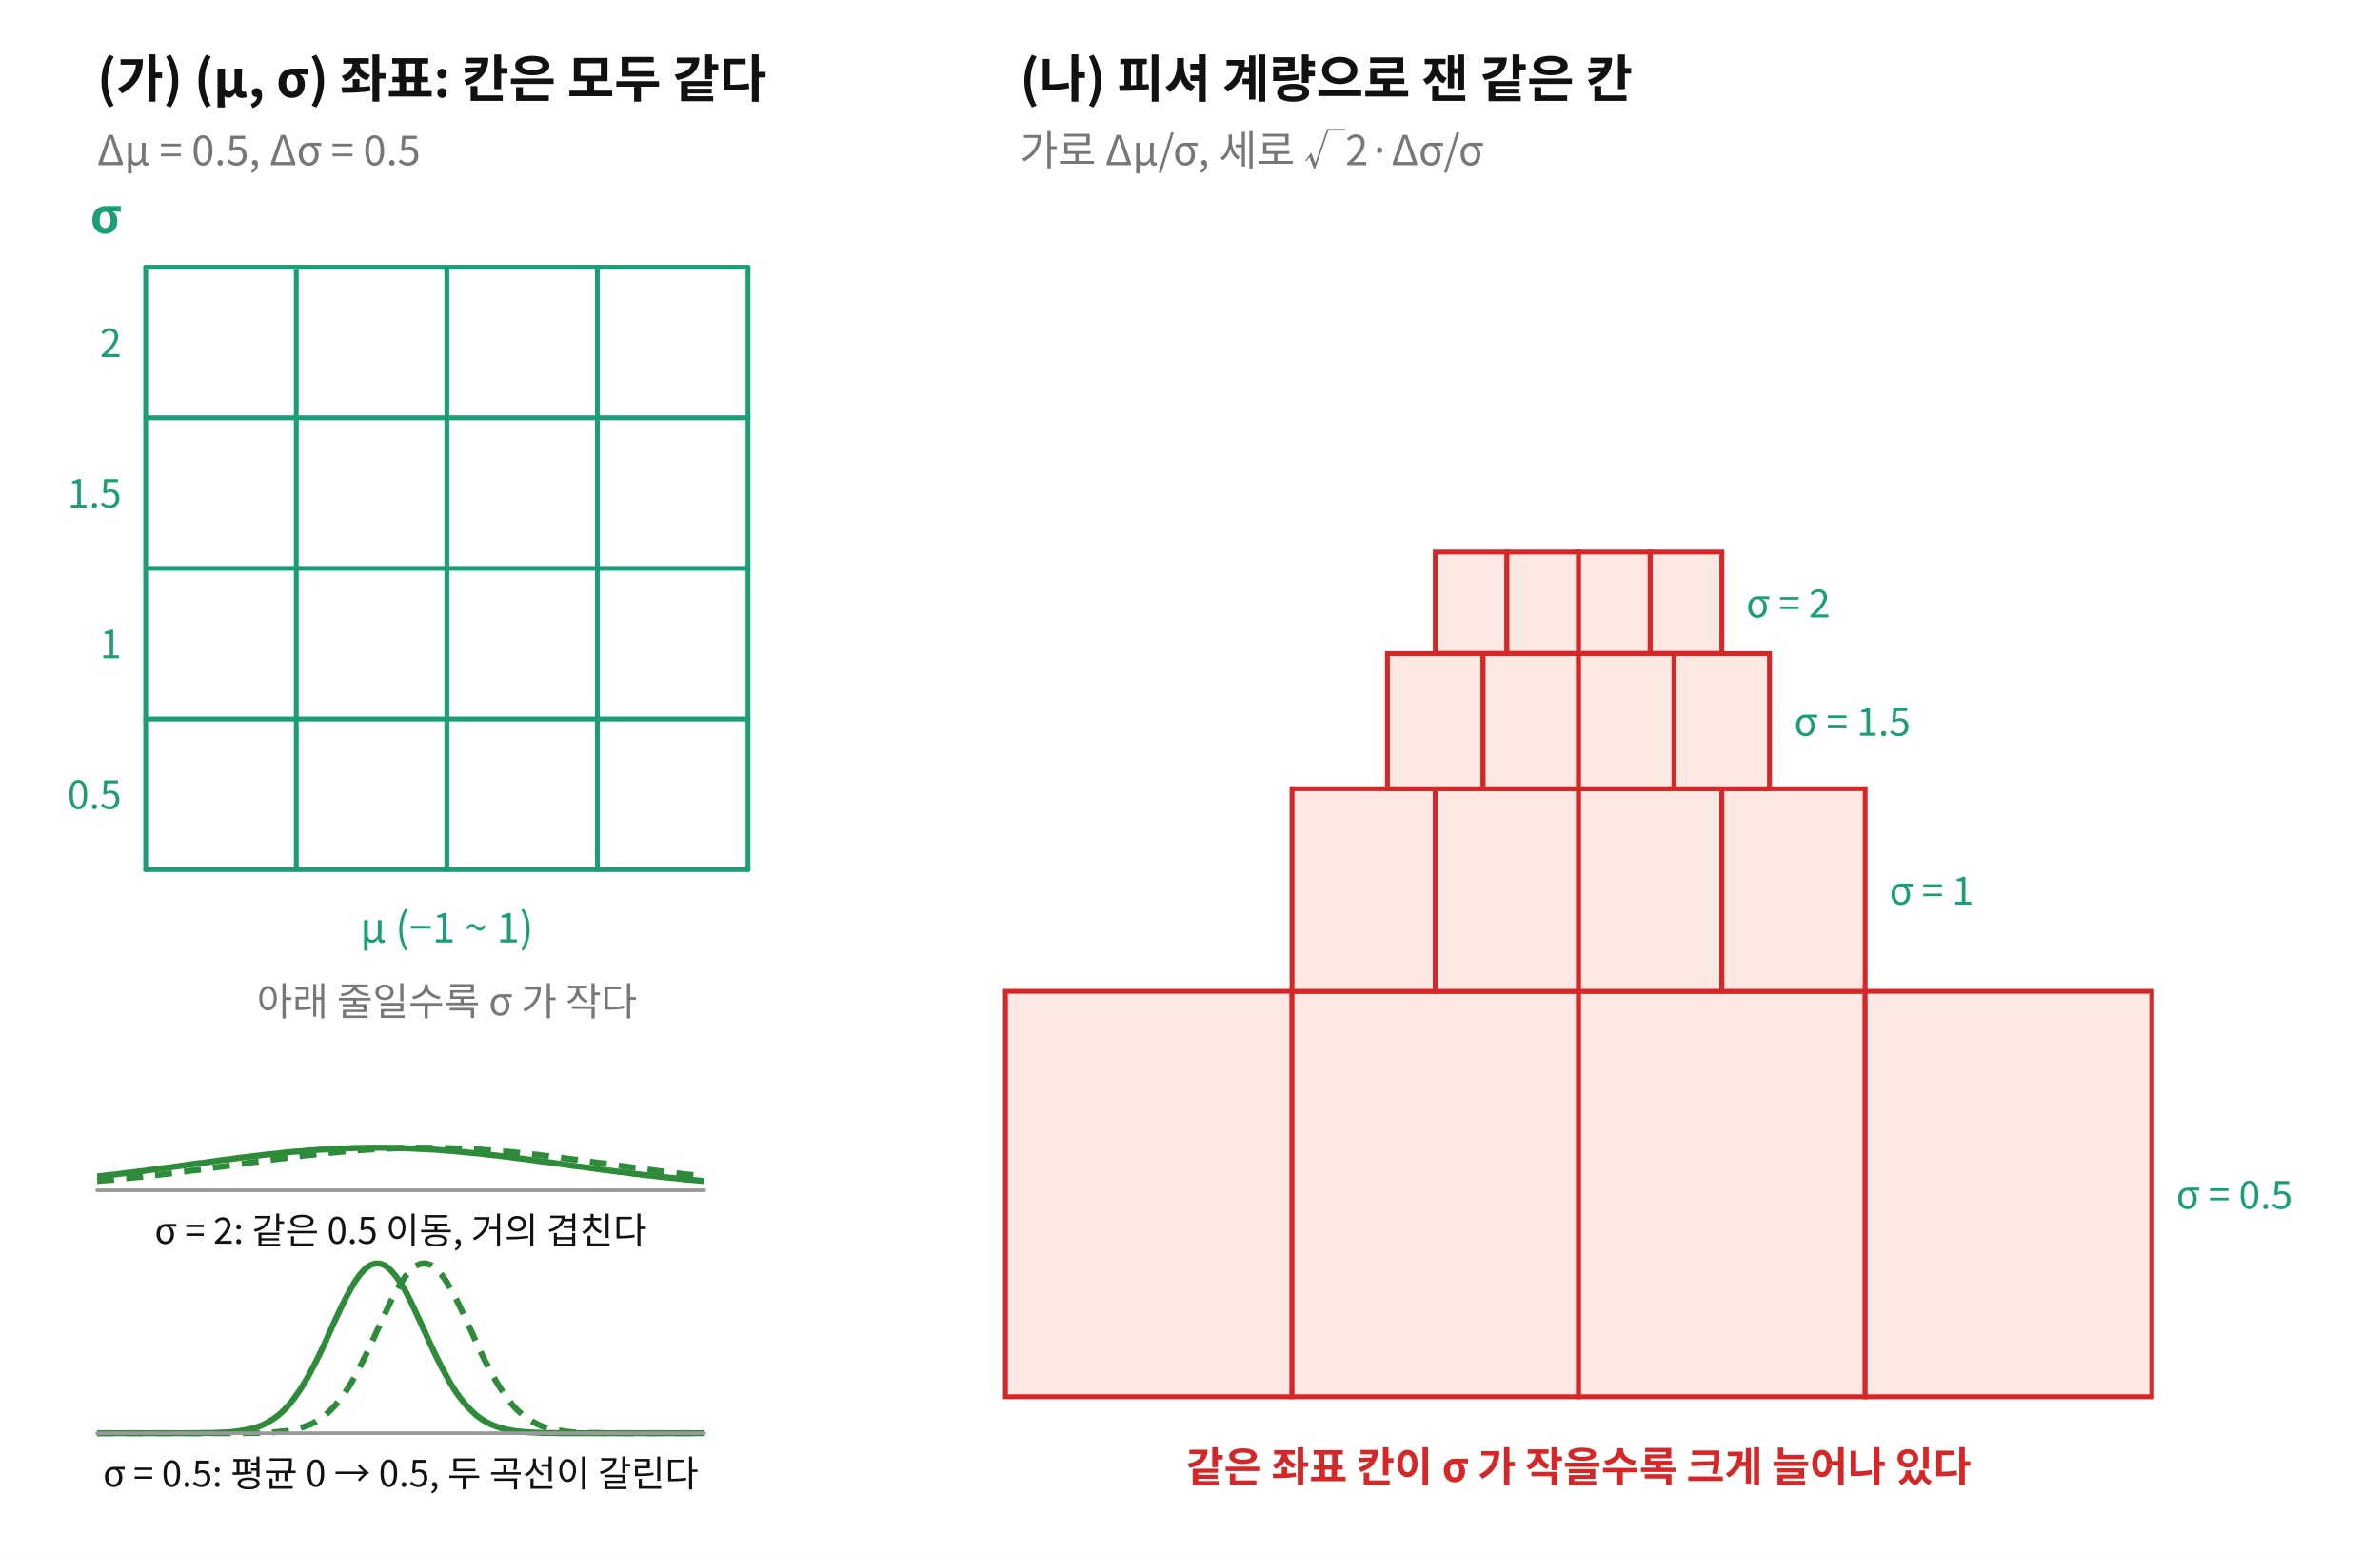
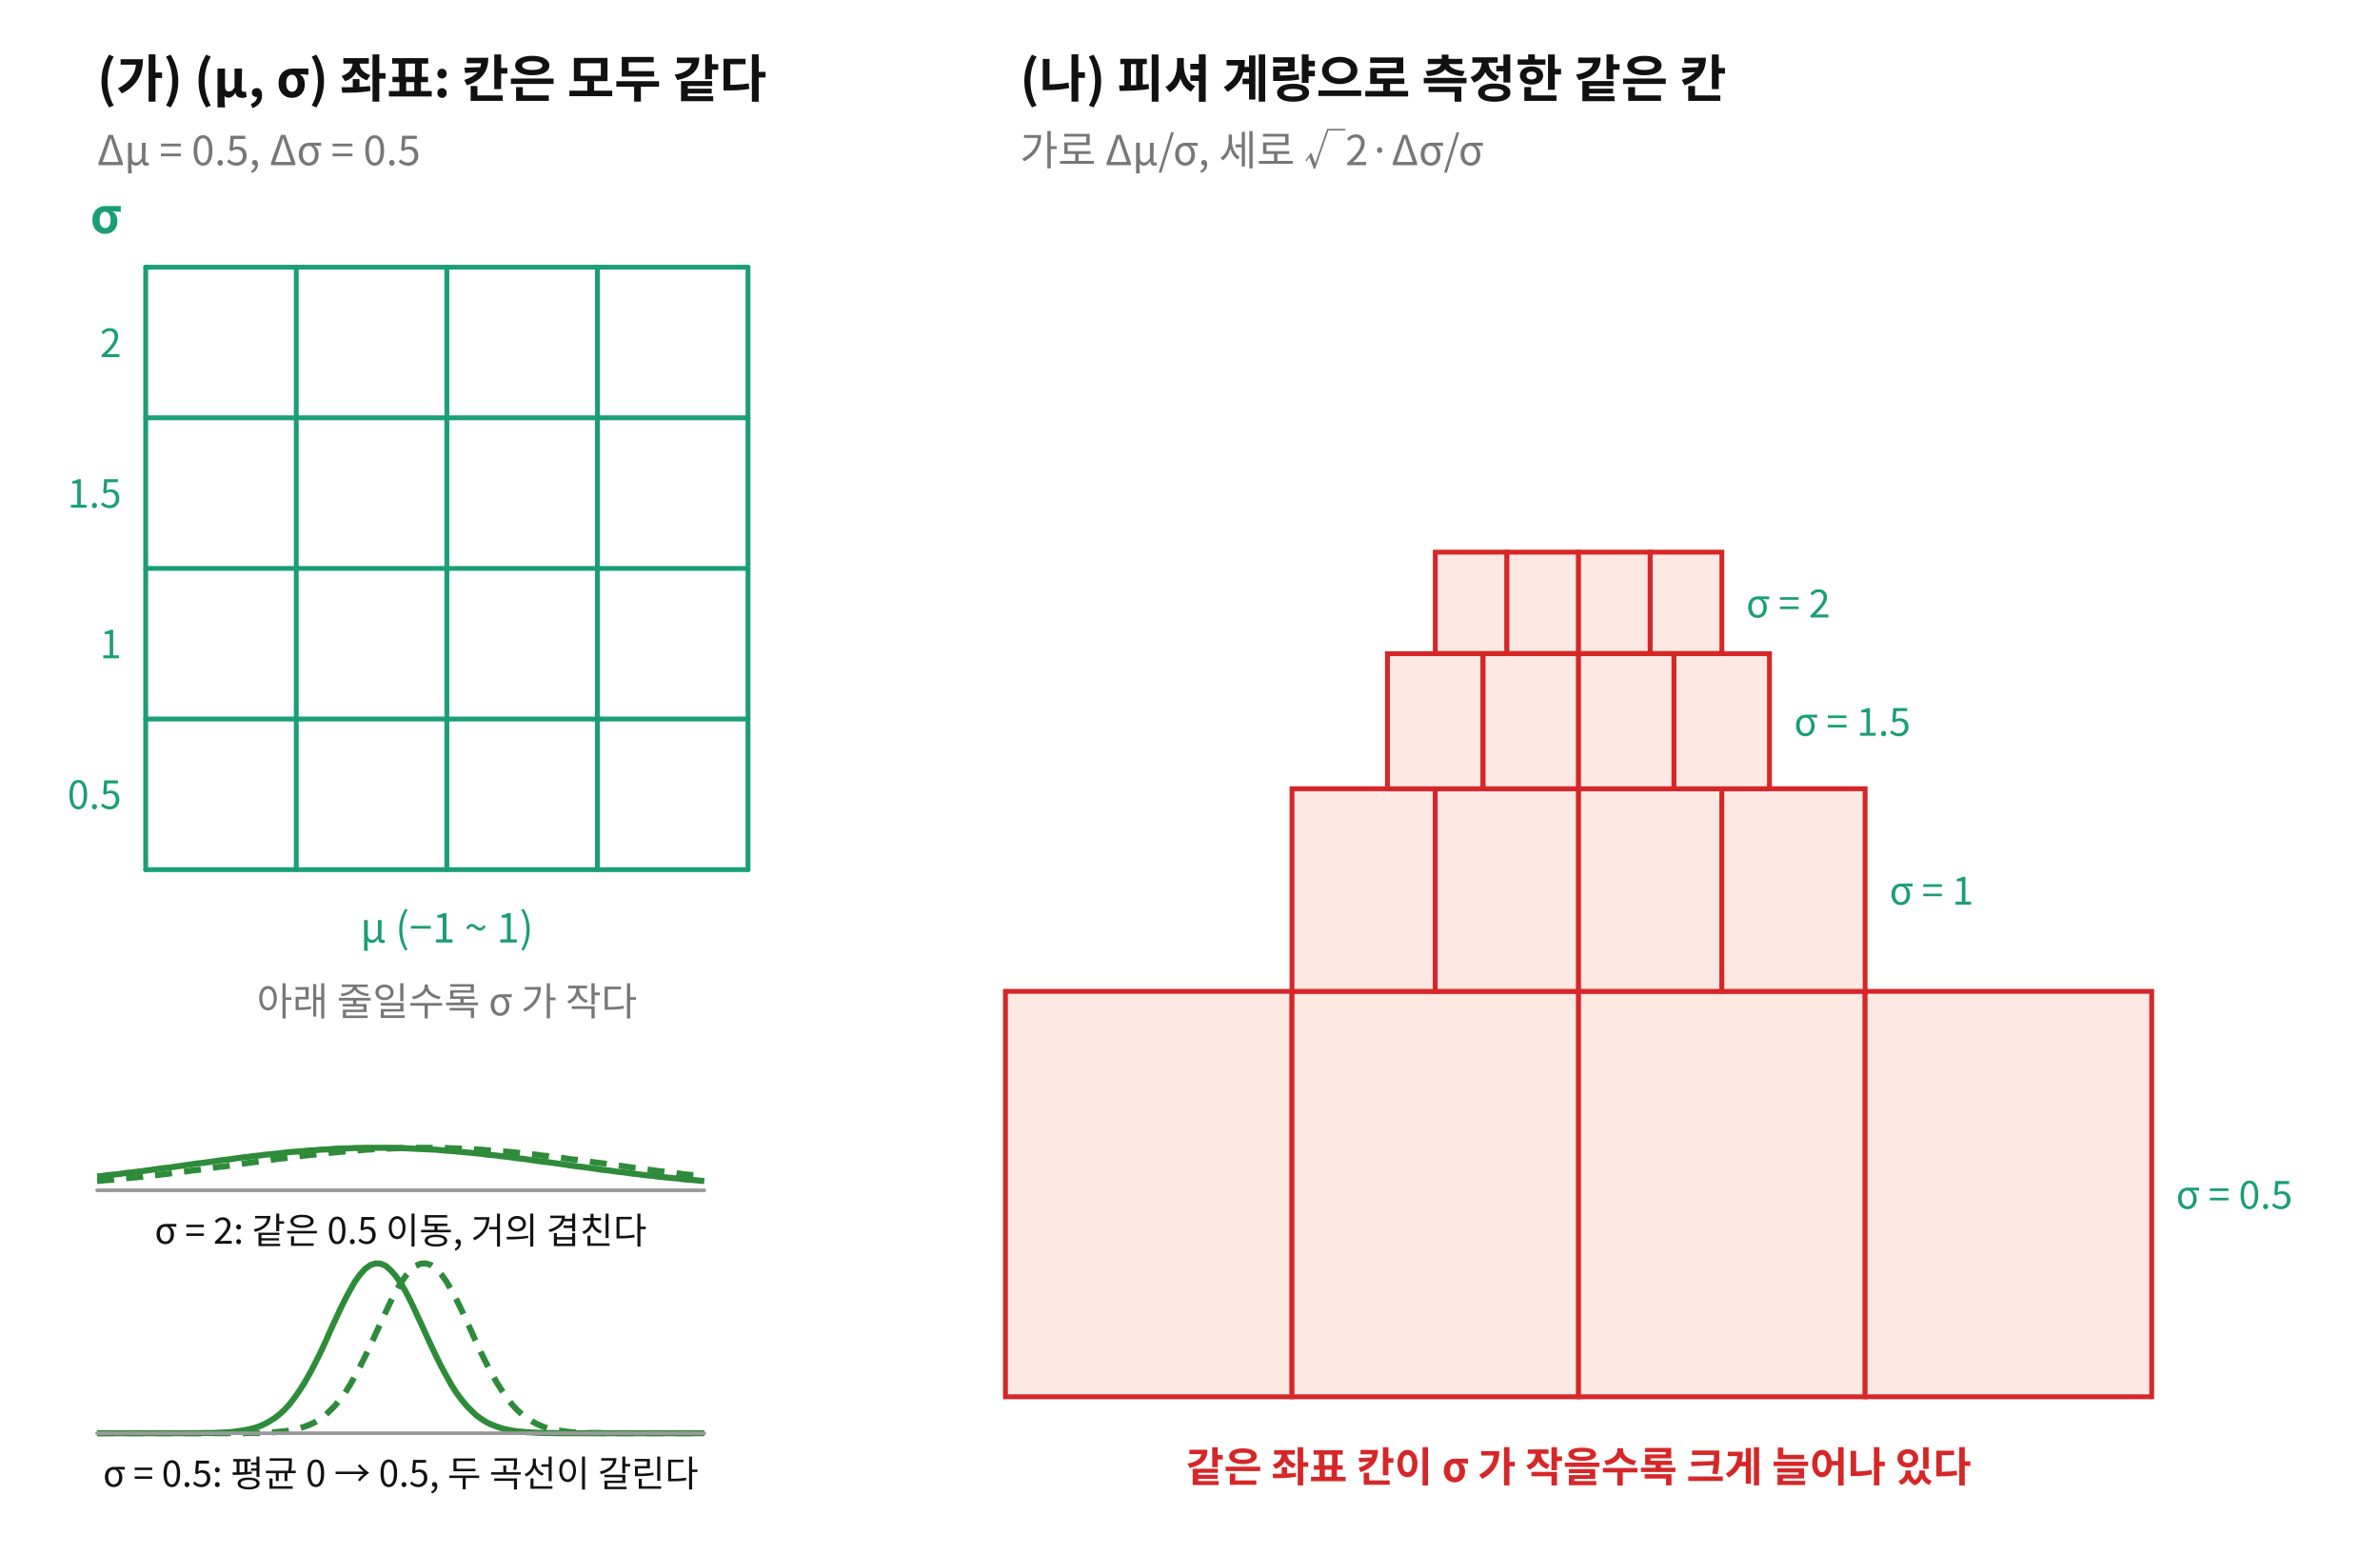
<svg xmlns="http://www.w3.org/2000/svg" viewBox="0 0 980 640" width="980" height="640">
  <rect width="980" height="640" fill="#fff" />
  <g font-family="'Noto Sans KR','Noto Sans CJK KR',sans-serif" fill="#111">
    <text x="40.0" y="40.0" font-size="21" text-anchor="start" fill="#111" font-weight="700" stroke="#fff" stroke-width="5" paint-order="stroke">(가) (μ, σ) 좌표: 칸은 모두 같다</text>
    <text x="40.0" y="68.0" font-size="17" text-anchor="start" fill="#777" stroke="#fff" stroke-width="5" paint-order="stroke">Δμ = 0.5, Δσ = 0.5</text>
    <line x1="60.0" y1="110.0" x2="60.0" y2="358.0" stroke="#1b9e77" stroke-width="2" stroke-linecap="round" />
    <line x1="122.0" y1="110.0" x2="122.0" y2="358.0" stroke="#1b9e77" stroke-width="2" stroke-linecap="round" />
    <line x1="184.0" y1="110.0" x2="184.0" y2="358.0" stroke="#1b9e77" stroke-width="2" stroke-linecap="round" />
    <line x1="246.0" y1="110.0" x2="246.0" y2="358.0" stroke="#1b9e77" stroke-width="2" stroke-linecap="round" />
    <line x1="308.0" y1="110.0" x2="308.0" y2="358.0" stroke="#1b9e77" stroke-width="2" stroke-linecap="round" />
    <line x1="60.0" y1="110.0" x2="308.0" y2="110.0" stroke="#1b9e77" stroke-width="2" stroke-linecap="round" />
    <line x1="60.0" y1="172.0" x2="308.0" y2="172.0" stroke="#1b9e77" stroke-width="2" stroke-linecap="round" />
    <line x1="60.0" y1="234.0" x2="308.0" y2="234.0" stroke="#1b9e77" stroke-width="2" stroke-linecap="round" />
    <line x1="60.0" y1="296.0" x2="308.0" y2="296.0" stroke="#1b9e77" stroke-width="2" stroke-linecap="round" />
    <line x1="60.0" y1="358.0" x2="308.0" y2="358.0" stroke="#1b9e77" stroke-width="2" stroke-linecap="round" />
    <text x="50.0" y="147.0" font-size="16" text-anchor="end" fill="#1b9e77" stroke="#fff" stroke-width="5" paint-order="stroke">2</text>
    <text x="50.0" y="209.0" font-size="16" text-anchor="end" fill="#1b9e77" stroke="#fff" stroke-width="5" paint-order="stroke">1.5</text>
    <text x="50.0" y="271.0" font-size="16" text-anchor="end" fill="#1b9e77" stroke="#fff" stroke-width="5" paint-order="stroke">1</text>
    <text x="50.0" y="333.0" font-size="16" text-anchor="end" fill="#1b9e77" stroke="#fff" stroke-width="5" paint-order="stroke">0.5</text>
    <text x="50.0" y="96.0" font-size="20" text-anchor="end" fill="#1b9e77" font-weight="700" stroke="#fff" stroke-width="5" paint-order="stroke">σ</text>
    <text x="184.0" y="388.0" font-size="17" text-anchor="middle" fill="#1b9e77" stroke="#fff" stroke-width="5" paint-order="stroke">μ (−1 ~ 1)</text>
    <text x="184.0" y="418.0" font-size="16" text-anchor="middle" fill="#777" stroke="#fff" stroke-width="5" paint-order="stroke">아래 줄일수록 σ 가 작다</text>
-     <text x="420.0" y="40.0" font-size="21" text-anchor="start" fill="#111" font-weight="700" stroke="#fff" stroke-width="5" paint-order="stroke">(나) 피셔 계량으로 잰 같은 칸</text>
+     <text x="420.0" y="40.0" font-size="21" text-anchor="start" fill="#111" font-weight="700" stroke="#fff" stroke-width="5" paint-order="stroke">(나) 피셔 계량으로 측정한 같은 칸</text>
    <text x="420.0" y="68.0" font-size="17" text-anchor="start" fill="#777" stroke="#fff" stroke-width="5" paint-order="stroke">가로 Δμ/σ, 세로 √2·Δσ/σ</text>
    <rect x="414.0" y="408.1" width="118.0" height="166.9" rx="0" fill="#fde8e4" stroke="#d62728" stroke-width="2" />
    <rect x="532.0" y="408.1" width="118.0" height="166.9" rx="0" fill="#fde8e4" stroke="#d62728" stroke-width="2" />
    <rect x="650.0" y="408.1" width="118.0" height="166.9" rx="0" fill="#fde8e4" stroke="#d62728" stroke-width="2" />
    <rect x="768.0" y="408.1" width="118.0" height="166.9" rx="0" fill="#fde8e4" stroke="#d62728" stroke-width="2" />
    <text x="896.0" y="497.6" font-size="16" text-anchor="start" fill="#1b9e77" stroke="#fff" stroke-width="5" paint-order="stroke">σ = 0.5</text>
    <rect x="532.0" y="324.7" width="59.0" height="83.4" rx="0" fill="#fde8e4" stroke="#d62728" stroke-width="2" />
    <rect x="591.0" y="324.7" width="59.0" height="83.4" rx="0" fill="#fde8e4" stroke="#d62728" stroke-width="2" />
    <rect x="650.0" y="324.7" width="59.0" height="83.4" rx="0" fill="#fde8e4" stroke="#d62728" stroke-width="2" />
    <rect x="709.0" y="324.7" width="59.0" height="83.4" rx="0" fill="#fde8e4" stroke="#d62728" stroke-width="2" />
    <text x="778.0" y="372.4" font-size="16" text-anchor="start" fill="#1b9e77" stroke="#fff" stroke-width="5" paint-order="stroke">σ = 1</text>
    <rect x="571.3" y="269.1" width="39.3" height="55.6" rx="0" fill="#fde8e4" stroke="#d62728" stroke-width="2" />
    <rect x="610.7" y="269.1" width="39.3" height="55.6" rx="0" fill="#fde8e4" stroke="#d62728" stroke-width="2" />
    <rect x="650.0" y="269.1" width="39.3" height="55.6" rx="0" fill="#fde8e4" stroke="#d62728" stroke-width="2" />
    <rect x="689.3" y="269.1" width="39.3" height="55.6" rx="0" fill="#fde8e4" stroke="#d62728" stroke-width="2" />
    <text x="738.7" y="302.9" font-size="16" text-anchor="start" fill="#1b9e77" stroke="#fff" stroke-width="5" paint-order="stroke">σ = 1.5</text>
    <rect x="591.0" y="227.3" width="29.5" height="41.7" rx="0" fill="#fde8e4" stroke="#d62728" stroke-width="2" />
    <rect x="620.5" y="227.3" width="29.5" height="41.7" rx="0" fill="#fde8e4" stroke="#d62728" stroke-width="2" />
    <rect x="650.0" y="227.3" width="29.5" height="41.7" rx="0" fill="#fde8e4" stroke="#d62728" stroke-width="2" />
    <rect x="679.5" y="227.3" width="29.5" height="41.7" rx="0" fill="#fde8e4" stroke="#d62728" stroke-width="2" />
    <text x="719.0" y="254.2" font-size="16" text-anchor="start" fill="#1b9e77" stroke="#fff" stroke-width="5" paint-order="stroke">σ = 2</text>
    <text x="650.0" y="610.0" font-size="17" text-anchor="middle" fill="#d62728" font-weight="700" stroke="#fff" stroke-width="5" paint-order="stroke">같은 좌표 칸이 σ 가 작을수록 크게 늘어나 있다</text>
    <polyline points="40.0,590.0 42.1,590.0 44.2,590.0 46.2,590.0 48.3,590.0 50.4,590.0 52.5,590.0 54.6,590.0 56.7,590.0 58.7,590.0 60.8,590.0 62.9,590.0 65.0,590.0 67.1,590.0 69.2,590.0 71.2,590.0 73.3,590.0 75.4,590.0 77.5,590.0 79.6,590.0 81.7,590.0 83.8,589.9 85.8,589.9 87.9,589.9 90.0,589.8 92.1,589.7 94.2,589.6 96.2,589.4 98.3,589.1 100.4,588.8 102.5,588.4 104.6,587.9 106.7,587.2 108.8,586.3 110.8,585.2 112.9,583.9 115.0,582.3 117.1,580.4 119.2,578.1 121.2,575.5 123.3,572.5 125.4,569.2 127.5,565.5 129.6,561.5 131.7,557.3 133.8,552.8 135.8,548.3 137.9,543.7 140.0,539.2 142.1,534.9 144.2,531.0 146.2,527.5 148.3,524.6 150.4,522.3 152.5,520.8 154.6,520.1 156.7,520.2 158.8,521.1 160.8,522.8 162.9,525.2 165.0,528.2 167.1,531.8 169.2,535.9 171.2,540.2 173.3,544.7 175.4,549.3 177.5,553.9 179.6,558.3 181.7,562.5 183.8,566.4 185.8,570.0 187.9,573.3 190.0,576.1 192.1,578.7 194.2,580.8 196.2,582.7 198.3,584.2 200.4,585.5 202.5,586.5 204.6,587.3 206.7,588.0 208.8,588.5 210.8,588.9 212.9,589.2 215.0,589.4 217.1,589.6 219.2,589.7 221.3,589.8 223.3,589.9 225.4,589.9 227.5,589.9 229.6,590.0 231.7,590.0 233.7,590.0 235.8,590.0 237.9,590.0 240.0,590.0 242.1,590.0 244.2,590.0 246.2,590.0 248.3,590.0 250.4,590.0 252.5,590.0 254.6,590.0 256.7,590.0 258.8,590.0 260.8,590.0 262.9,590.0 265.0,590.0 267.1,590.0 269.2,590.0 271.2,590.0 273.3,590.0 275.4,590.0 277.5,590.0 279.6,590.0 281.7,590.0 283.8,590.0 285.8,590.0 287.9,590.0 290.0,590.0" fill="none" stroke="#2e8b3a" stroke-width="2.5" stroke-linejoin="round" />
    <polyline points="40.0,590.0 42.1,590.0 44.2,590.0 46.2,590.0 48.3,590.0 50.4,590.0 52.5,590.0 54.6,590.0 56.7,590.0 58.7,590.0 60.8,590.0 62.9,590.0 65.0,590.0 67.1,590.0 69.2,590.0 71.2,590.0 73.3,590.0 75.4,590.0 77.5,590.0 79.6,590.0 81.7,590.0 83.8,590.0 85.8,590.0 87.9,590.0 90.0,590.0 92.1,590.0 94.2,590.0 96.2,590.0 98.3,590.0 100.4,590.0 102.5,589.9 104.6,589.9 106.7,589.9 108.8,589.8 110.8,589.7 112.9,589.6 115.0,589.4 117.1,589.2 119.2,588.9 121.2,588.5 123.3,588.0 125.4,587.3 127.5,586.5 129.6,585.5 131.7,584.2 133.8,582.7 135.8,580.8 137.9,578.7 140.0,576.1 142.1,573.3 144.2,570.0 146.2,566.4 148.3,562.5 150.4,558.3 152.5,553.9 154.6,549.3 156.7,544.7 158.8,540.2 160.8,535.9 162.9,531.8 165.0,528.2 167.1,525.2 169.2,522.8 171.2,521.1 173.3,520.2 175.4,520.1 177.5,520.8 179.6,522.3 181.7,524.6 183.8,527.5 185.8,531.0 187.9,534.9 190.0,539.2 192.1,543.7 194.2,548.3 196.2,552.8 198.3,557.3 200.4,561.5 202.5,565.5 204.6,569.2 206.7,572.5 208.8,575.5 210.8,578.1 212.9,580.4 215.0,582.3 217.1,583.9 219.2,585.2 221.3,586.3 223.3,587.2 225.4,587.9 227.5,588.4 229.6,588.8 231.7,589.1 233.7,589.4 235.8,589.6 237.9,589.7 240.0,589.8 242.1,589.9 244.2,589.9 246.2,589.9 248.3,590.0 250.4,590.0 252.5,590.0 254.6,590.0 256.7,590.0 258.8,590.0 260.8,590.0 262.9,590.0 265.0,590.0 267.1,590.0 269.2,590.0 271.2,590.0 273.3,590.0 275.4,590.0 277.5,590.0 279.6,590.0 281.7,590.0 283.8,590.0 285.8,590.0 287.9,590.0 290.0,590.0" fill="none" stroke="#2e8b3a" stroke-width="2.5" stroke-dasharray="7 5" stroke-linejoin="round" />
    <line x1="40.0" y1="590.0" x2="290.0" y2="590.0" stroke="#999" stroke-width="1.5" stroke-linecap="round" />
    <text x="165.0" y="612.0" font-size="15" text-anchor="middle" fill="#111" stroke="#fff" stroke-width="5" paint-order="stroke">σ = 0.5: 평균 0 → 0.5, 두 곡선이 갈린다</text>
    <polyline points="40.0,484.3 42.1,484.1 44.2,483.8 46.2,483.6 48.3,483.4 50.4,483.1 52.5,482.8 54.6,482.6 56.7,482.3 58.7,482.1 60.8,481.8 62.9,481.5 65.0,481.2 67.1,480.9 69.2,480.7 71.2,480.4 73.3,480.1 75.4,479.8 77.5,479.5 79.6,479.2 81.7,478.9 83.8,478.7 85.8,478.4 87.9,478.1 90.0,477.8 92.1,477.5 94.2,477.3 96.2,477.0 98.3,476.7 100.4,476.4 102.5,476.2 104.6,475.9 106.7,475.7 108.8,475.4 110.8,475.2 112.9,475.0 115.0,474.8 117.1,474.5 119.2,474.3 121.2,474.1 123.3,474.0 125.4,473.8 127.5,473.6 129.6,473.5 131.7,473.3 133.8,473.2 135.8,473.1 137.9,472.9 140.0,472.8 142.1,472.8 144.2,472.7 146.2,472.6 148.3,472.6 150.4,472.5 152.5,472.5 154.6,472.5 156.7,472.5 158.8,472.5 160.8,472.5 162.9,472.6 165.0,472.6 167.1,472.7 169.2,472.8 171.2,472.9 173.3,473.0 175.4,473.1 177.5,473.2 179.6,473.3 181.7,473.5 183.8,473.7 185.8,473.8 187.9,474.0 190.0,474.2 192.1,474.4 194.2,474.6 196.2,474.8 198.3,475.0 200.4,475.3 202.5,475.5 204.6,475.7 206.7,476.0 208.8,476.2 210.8,476.5 212.9,476.8 215.0,477.0 217.1,477.3 219.2,477.6 221.3,477.9 223.3,478.2 225.4,478.4 227.5,478.7 229.6,479.0 231.7,479.3 233.7,479.6 235.8,479.9 237.9,480.2 240.0,480.4 242.1,480.7 244.2,481.0 246.2,481.3 248.3,481.6 250.4,481.8 252.5,482.1 254.6,482.4 256.7,482.6 258.8,482.9 260.8,483.2 262.9,483.4 265.0,483.7 267.1,483.9 269.2,484.1 271.2,484.4 273.3,484.6 275.4,484.8 277.5,485.0 279.6,485.2 281.7,485.5 283.8,485.7 285.8,485.8 287.9,486.0 290.0,486.2" fill="none" stroke="#2e8b3a" stroke-width="2.5" stroke-linejoin="round" />
    <polyline points="40.0,486.2 42.1,486.0 44.2,485.8 46.2,485.7 48.3,485.5 50.4,485.2 52.5,485.0 54.6,484.8 56.7,484.6 58.7,484.4 60.8,484.1 62.9,483.9 65.0,483.7 67.1,483.4 69.2,483.2 71.2,482.9 73.3,482.6 75.4,482.4 77.5,482.1 79.6,481.8 81.7,481.6 83.8,481.3 85.8,481.0 87.9,480.7 90.0,480.4 92.1,480.2 94.2,479.9 96.2,479.6 98.3,479.3 100.4,479.0 102.5,478.7 104.6,478.4 106.7,478.2 108.8,477.9 110.8,477.6 112.9,477.3 115.0,477.0 117.1,476.8 119.2,476.5 121.2,476.2 123.3,476.0 125.4,475.7 127.5,475.5 129.6,475.3 131.7,475.0 133.8,474.8 135.8,474.6 137.9,474.4 140.0,474.2 142.1,474.0 144.2,473.8 146.2,473.7 148.3,473.5 150.4,473.3 152.5,473.2 154.6,473.1 156.7,473.0 158.8,472.9 160.8,472.8 162.9,472.7 165.0,472.6 167.1,472.6 169.2,472.5 171.2,472.5 173.3,472.5 175.4,472.5 177.5,472.5 179.6,472.5 181.7,472.6 183.8,472.6 185.8,472.7 187.9,472.8 190.0,472.8 192.1,472.9 194.2,473.1 196.2,473.2 198.3,473.3 200.4,473.5 202.5,473.6 204.6,473.8 206.7,474.0 208.8,474.1 210.8,474.3 212.9,474.5 215.0,474.8 217.1,475.0 219.2,475.2 221.3,475.4 223.3,475.7 225.4,475.9 227.5,476.2 229.6,476.4 231.7,476.7 233.7,477.0 235.8,477.3 237.9,477.5 240.0,477.8 242.1,478.1 244.2,478.4 246.2,478.7 248.3,478.9 250.4,479.2 252.5,479.5 254.6,479.8 256.7,480.1 258.8,480.4 260.8,480.7 262.9,480.9 265.0,481.2 267.1,481.5 269.2,481.8 271.2,482.1 273.3,482.3 275.4,482.6 277.5,482.8 279.6,483.1 281.7,483.4 283.8,483.6 285.8,483.8 287.9,484.1 290.0,484.3" fill="none" stroke="#2e8b3a" stroke-width="2.5" stroke-dasharray="7 5" stroke-linejoin="round" />
    <line x1="40.0" y1="490.0" x2="290.0" y2="490.0" stroke="#999" stroke-width="1.5" stroke-linecap="round" />
    <text x="165.0" y="512.0" font-size="15" text-anchor="middle" fill="#111" stroke="#fff" stroke-width="5" paint-order="stroke">σ = 2: 같은 0.5 이동, 거의 겹친다</text>
  </g>
</svg>
